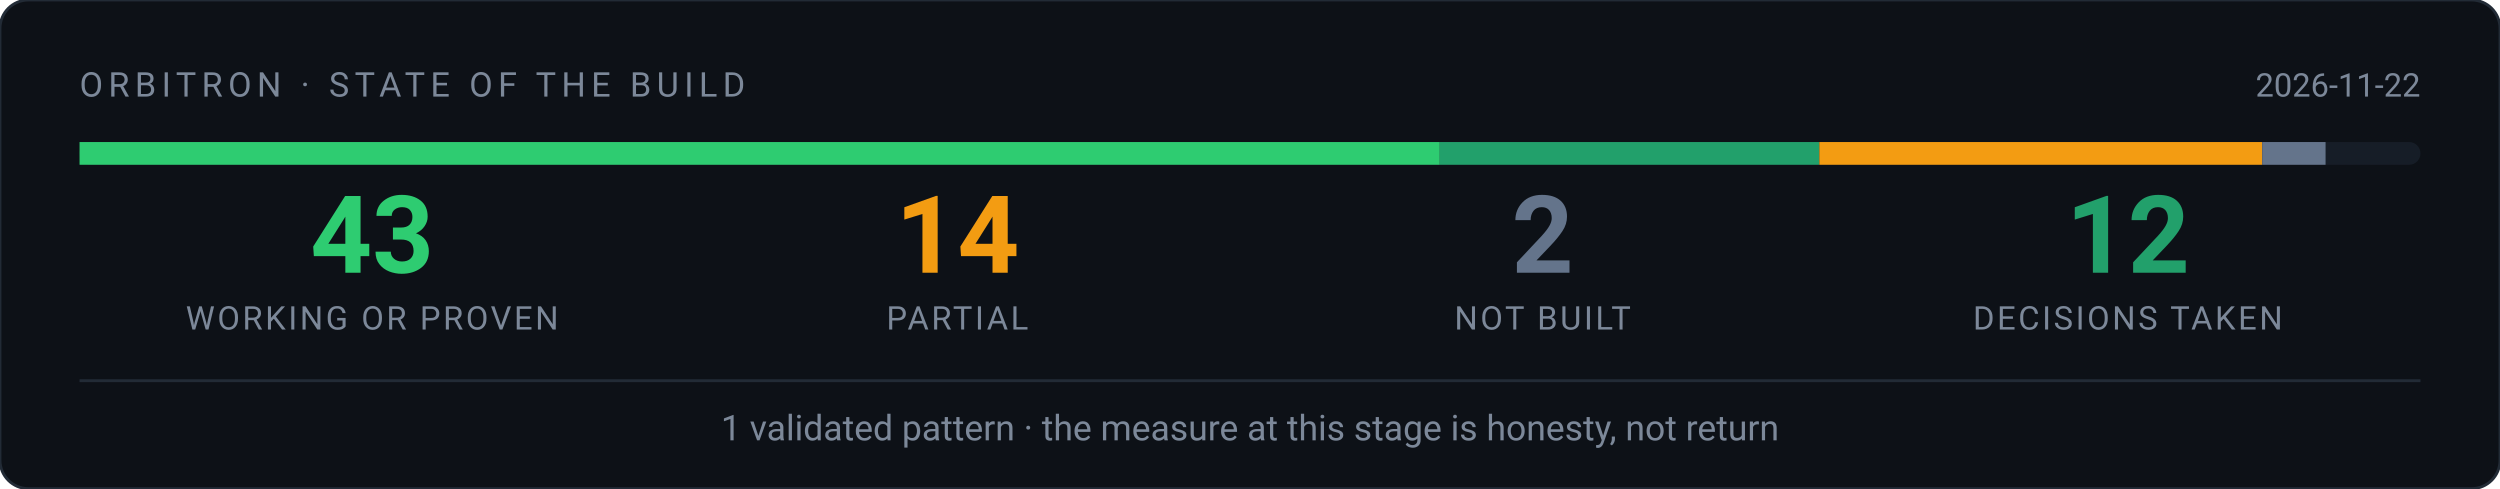
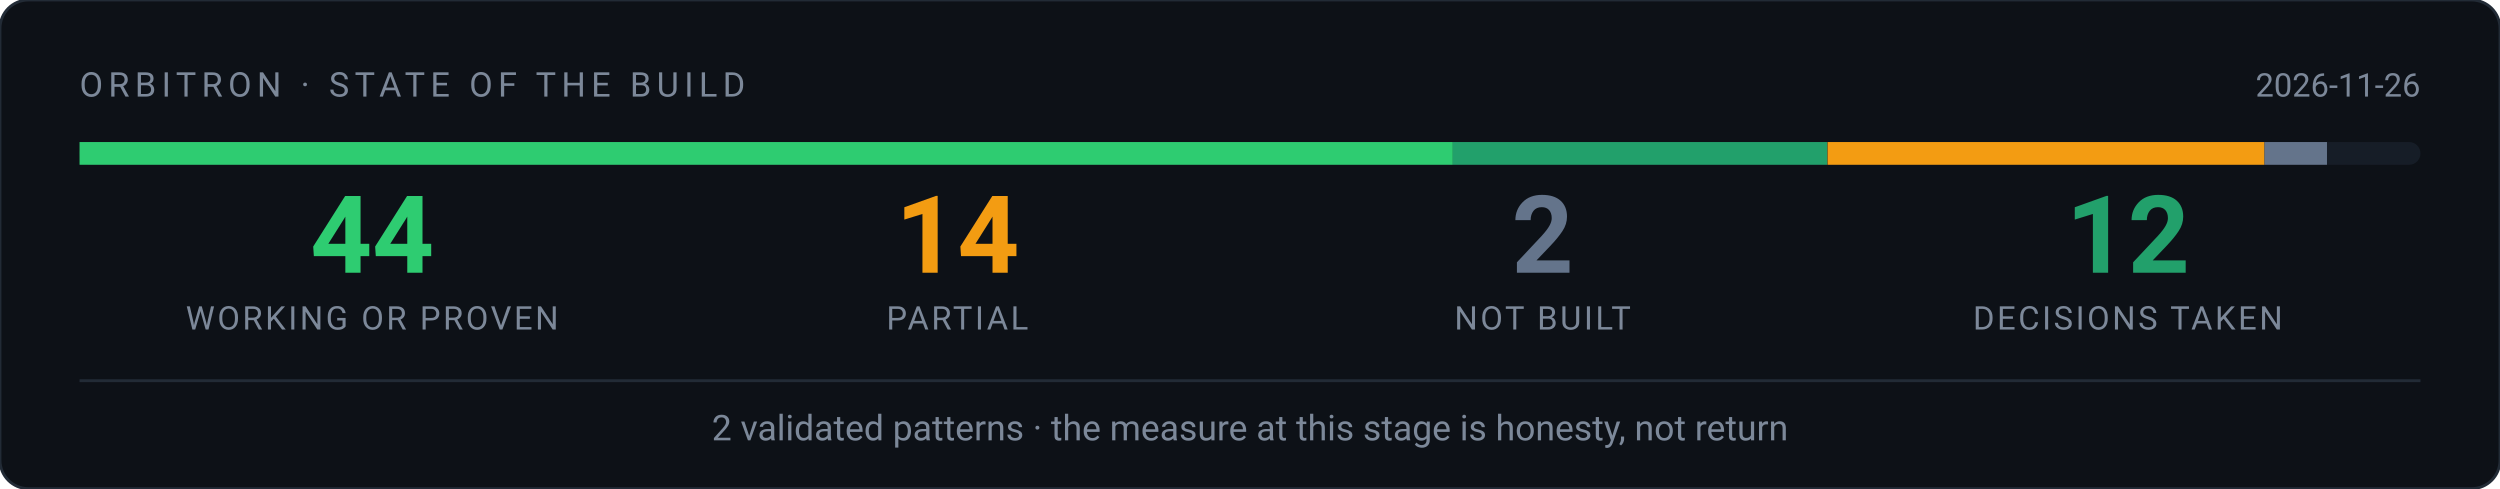
- <svg xmlns="http://www.w3.org/2000/svg" width="880" height="172" viewBox="0 0 880 172" role="img" aria-label="ORBITRON state: 43 working, 14 partial, 2 not built, 12 decisions, 1 validated pattern">
+ <svg xmlns="http://www.w3.org/2000/svg" width="880" height="172" viewBox="0 0 880 172" role="img" aria-label="ORBITRON state: 44 working, 14 partial, 2 not built, 12 decisions, 2 validated patterns">
  <style>text{font-family:-apple-system,BlinkMacSystemFont,'Segoe UI',Roboto,Helvetica,Arial,sans-serif}</style>
  <rect width="880" height="172" rx="10" fill="#0d1117" stroke="#222b36" />
  <text x="28" y="34" font-size="12" letter-spacing="0.16em" fill="#7c8899">ORBITRON · STATE OF THE BUILD</text>
-   <text x="852" y="34" text-anchor="end" font-size="11.5" fill="#7c8899">2026-11-22</text>
+   <text x="852" y="34" text-anchor="end" font-size="11.5" fill="#7c8899">2026-11-26</text>
  <rect x="28" y="50" width="824" height="8" rx="4" fill="#161d27" />
-   <rect x="28.0" y="50" width="478.8" height="8" fill="#2ecc71" />
-   <rect x="506.8" y="50" width="133.6" height="8" fill="#22a06b" />
-   <rect x="640.4" y="50" width="155.9" height="8" fill="#f39c12" />
-   <rect x="796.3" y="50" width="22.3" height="8" fill="#64748b" />
+   <rect x="28.0" y="50" width="483.4" height="8" fill="#2ecc71" />
+   <rect x="511.4" y="50" width="131.8" height="8" fill="#22a06b" />
+   <rect x="643.3" y="50" width="153.8" height="8" fill="#f39c12" />
+   <rect x="797.1" y="50" width="22.0" height="8" fill="#64748b" />
  <rect x="28" y="50" width="824" height="8" rx="4" fill="none" stroke="#161d27" stroke-width="0" />
-   <text x="131" y="96" text-anchor="middle" font-size="38" font-weight="600" fill="#2ecc71">43</text>
+   <text x="131" y="96" text-anchor="middle" font-size="38" font-weight="600" fill="#2ecc71">44</text>
  <text x="131" y="116" text-anchor="middle" font-size="11.5" letter-spacing="0.08em" fill="#7c8899">WORKING OR PROVEN</text>
  <text x="337" y="96" text-anchor="middle" font-size="38" font-weight="600" fill="#f39c12">14</text>
  <text x="337" y="116" text-anchor="middle" font-size="11.5" letter-spacing="0.08em" fill="#7c8899">PARTIAL</text>
  <text x="543" y="96" text-anchor="middle" font-size="38" font-weight="600" fill="#64748b">2</text>
  <text x="543" y="116" text-anchor="middle" font-size="11.5" letter-spacing="0.08em" fill="#7c8899">NOT BUILT</text>
  <text x="749" y="96" text-anchor="middle" font-size="38" font-weight="600" fill="#22a06b">12</text>
  <text x="749" y="116" text-anchor="middle" font-size="11.5" letter-spacing="0.08em" fill="#7c8899">DECISIONS TAKEN</text>
  <line x1="28" y1="134" x2="852" y2="134" stroke="#222b36" />
-   <text x="440" y="155" text-anchor="middle" font-size="12.5" fill="#7c8899">1 validated pattern · the measure at this stage is honesty, not return</text>
+   <text x="440" y="155" text-anchor="middle" font-size="12.5" fill="#7c8899">2 validated patterns · the measure at this stage is honesty, not return</text>
</svg>
